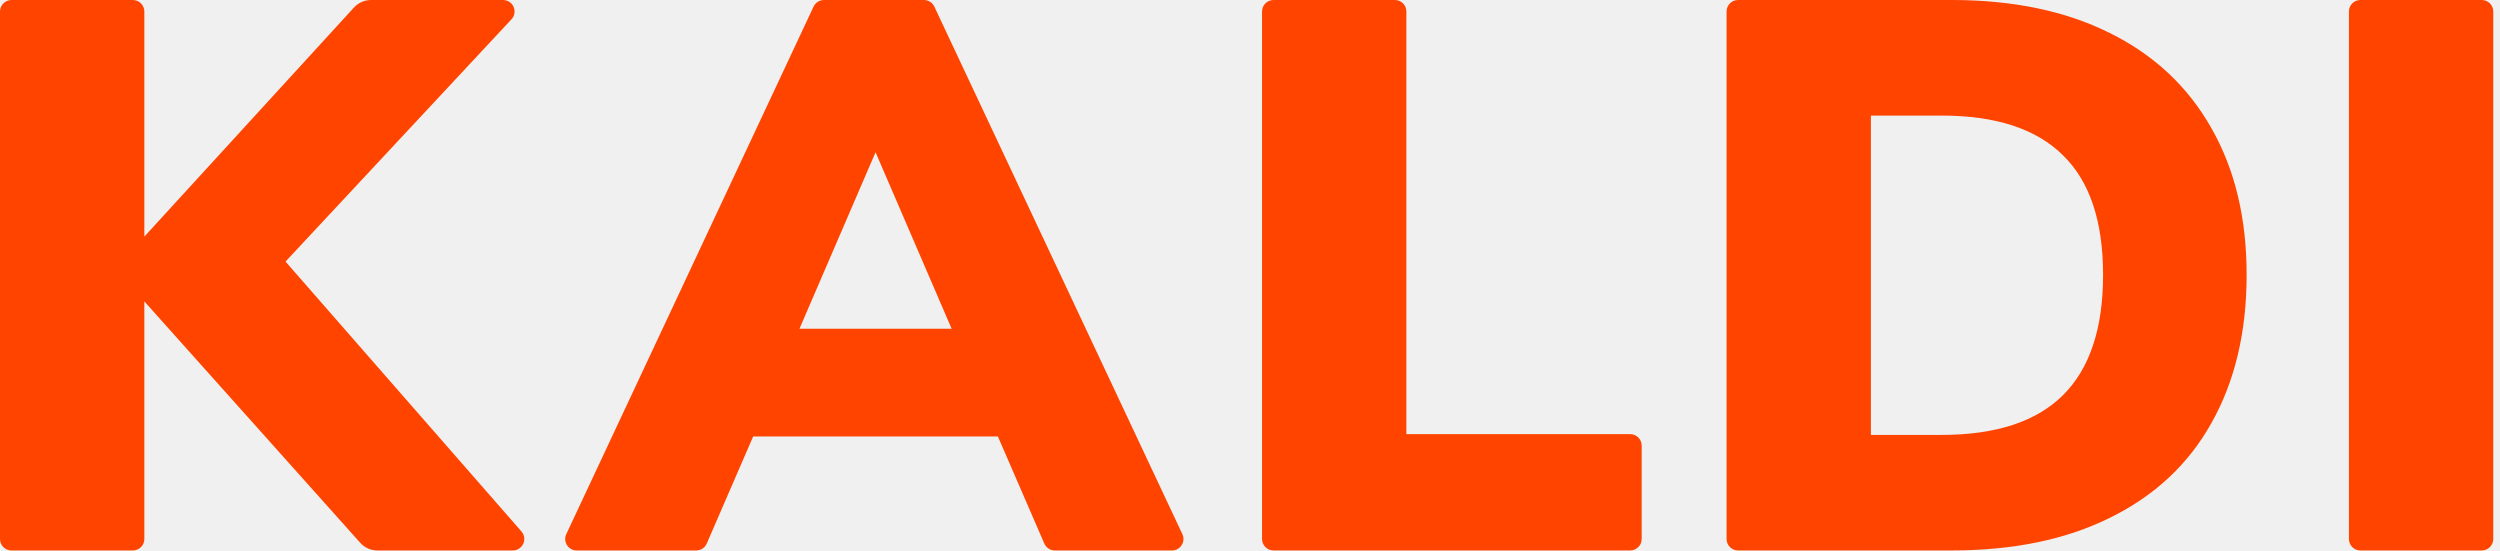
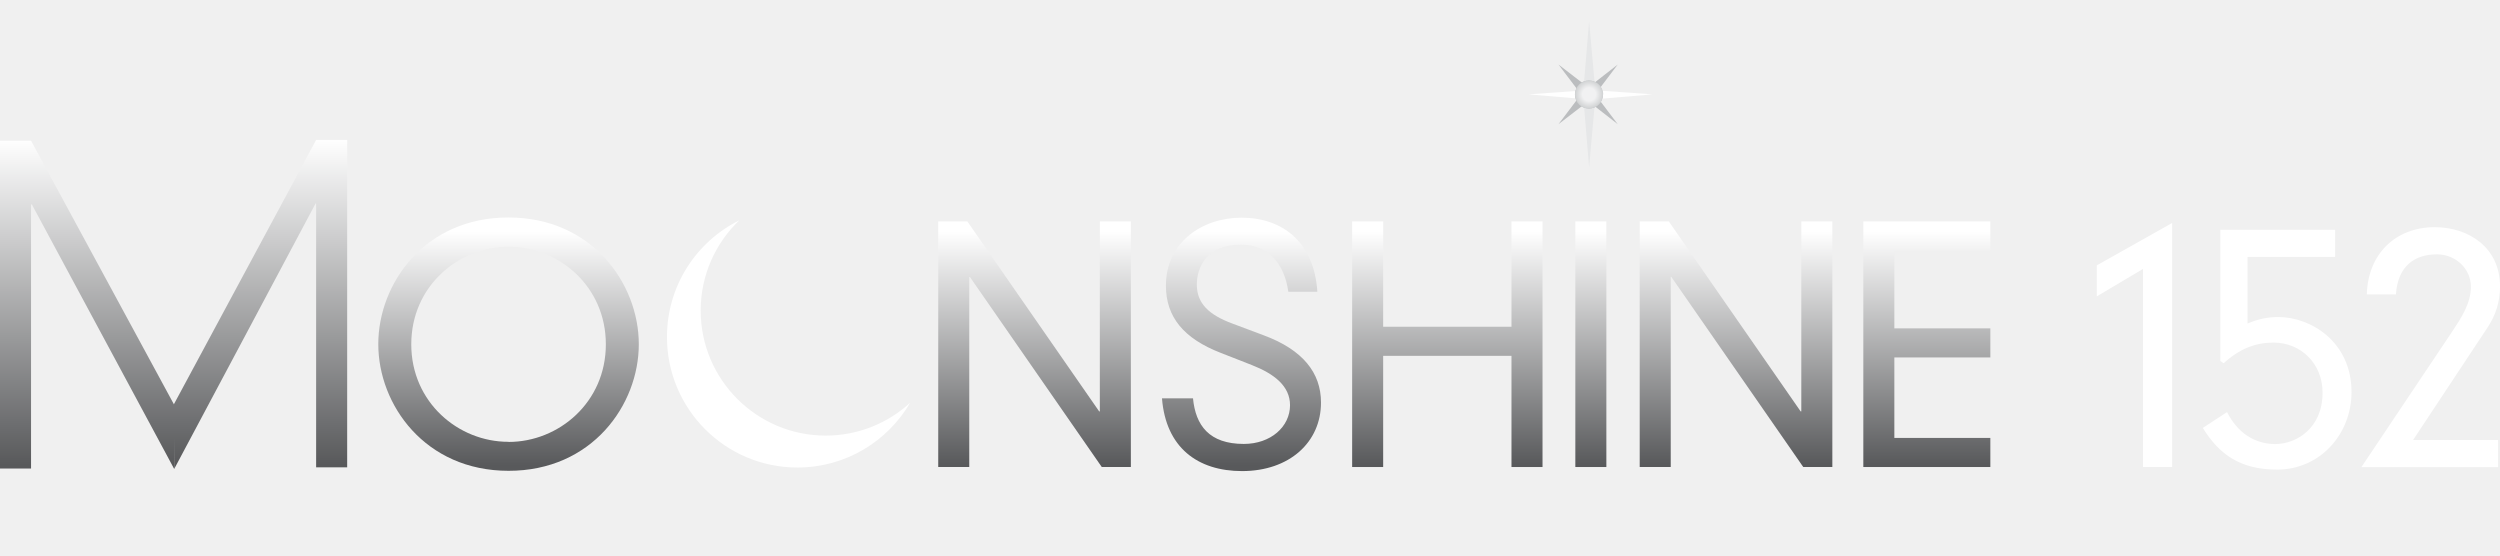
- <svg xmlns="http://www.w3.org/2000/svg" xmlns:xlink="http://www.w3.org/1999/xlink" viewBox="0 0 109 24">
-   <g transform="translate(-1470)">
-     <g style="mix-blend-mode:normal" transform="translate(1470)" fill="#f40">
-       <use xlink:href="#b" style="mix-blend-mode:normal" />
-       <use xlink:href="#c" style="mix-blend-mode:normal" />
-       <use xlink:href="#d" style="mix-blend-mode:normal" />
-       <use xlink:href="#e" style="mix-blend-mode:normal" />
-       <use xlink:href="#f" style="mix-blend-mode:normal" />
-     </g>
+ <svg xmlns="http://www.w3.org/2000/svg" xmlns:xlink="http://www.w3.org/1999/xlink" enable-background="new 0 0 620 137.777" height="137.777" viewBox="0 0 620 137.777" width="620">
+   <radialGradient id="a" cx="394.1" cy="23.4" gradientUnits="userSpaceOnUse" r="3.5">
+     <stop offset=".468" stop-color="#f1f1f2" />
+     <stop offset="1" stop-color="#d0d2d3" />
+   </radialGradient>
+   <linearGradient id="b">
+     <stop offset=".283" stop-color="#fff" />
+     <stop offset="1" stop-color="#58595b" />
+   </linearGradient>
+   <linearGradient id="c" gradientUnits="userSpaceOnUse" x1="126.1" x2="126.1" xlink:href="#b" y1="34.5" y2="115.4" />
+   <linearGradient id="d" gradientUnits="userSpaceOnUse" x1="256.6" x2="256.6" xlink:href="#b" y1="34.5" y2="115.4" />
+   <linearGradient id="e" gradientUnits="userSpaceOnUse" x1="307.9" x2="307.9" xlink:href="#b" y1="34.5" y2="115.4" />
+   <linearGradient id="f" gradientUnits="userSpaceOnUse" x1="358.9" x2="358.9" xlink:href="#b" y1="34.5" y2="115.4" />
+   <linearGradient id="g" gradientUnits="userSpaceOnUse" x1="394.5" x2="394.5" xlink:href="#b" y1="34.5" y2="115.4" />
+   <linearGradient id="h" gradientUnits="userSpaceOnUse" x1="430.5" x2="430.5" xlink:href="#b" y1="34.5" y2="115.4" />
+   <linearGradient id="i" gradientUnits="userSpaceOnUse" x1="477.9" x2="477.9" xlink:href="#b" y1="34.5" y2="115.4" />
+   <linearGradient id="j">
+     <stop offset="0" stop-color="#fff" />
+     <stop offset="1" stop-color="#58595b" />
+   </linearGradient>
+   <linearGradient id="k" gradientUnits="userSpaceOnUse" x1="21.6" x2="21.6" xlink:href="#j" y1="34.5" y2="115.4" />
+   <linearGradient id="l" gradientUnits="userSpaceOnUse" x1="64.6" x2="64.6" xlink:href="#j" y1="34.5" y2="115.4" />
+   <g fill="#fff">
+     <path d="m520.008 65.802 18.678-10.5v60.519h-7.215v-49.137l-11.463 6.812z" />
+     <path d="m550.648 89.528v-32.544h28.457v6.733h-21.724v16.512c2.886-1.202 5.13-1.603 7.694-1.603 7.936 0 18.1 6.1 18.1 18.597 0 10.582-7.936 19.239-18.438 19.239-9.057 0-14.348-3.688-18.436-10.341l6.012-3.929c2.484 5 6.7 7.9 11.9 7.938 5.21 0 11.783-3.85 11.783-12.748 0-7.213-5.371-12.424-12.184-12.424-4.41 0-8.416 1.523-12.346 5.131z" />
+     <path d="m608.137 82.234c2.244-3.367 4.648-6.974 4.648-11.142 0-4.408-3.767-8.016-8.416-8.016-5.369 0-9.699 2.725-10.181 9.939h-7.214c.24-9.939 7.055-16.673 16.834-16.673 8.496 0 16.2 5.1 16.2 14.7 0 3.848-1.121 7.215-3.047 10.1l-18.517 27.976h21.082v6.733h-33.906z" />
+     <path d="m395.6 22.4 14.2 1-14.2 1.2z" />
+     <path d="m393.3 22.4-14.2 1 14.2 1.2z" />
  </g>
-   <defs>
-     <path id="b" d="M22.735 23.171c.283.323.053.829-.376.829h-5.907c-.285 0-.556-.121-.745-.333l-9.414-10.526v10.36c0 .276-.224.5-.5.5h-5.293c-.276 0-.5-.224-.5-.5v-23c0-.276.224-.5.5-.5h5.293c.276 0 .5.224.5.5v9.815l9.141-9.99c.19-.207.457-.325.738-.325h5.762c.437 0 .664.521.366.841l-9.851 10.563 10.287 11.767z" />
-     <path id="c" d="M45.991 24c-.199 0-.38-.118-.459-.301l-2.024-4.669h-10.67l-2.024 4.669c-.079.183-.259.301-.459.301h-5.212c-.366 0-.608-.381-.453-.712l10.782-23c.082-.176.259-.288.453-.288h4.358c.194 0 .37.112.453.287l10.815 23c.156.332-.086.713-.452.713h-5.108zm-11.135-9.668h6.635l-3.317-7.694-3.317 7.694z" />
-     <path id="d" d="M55.525 24c-.276 0-.5-.224-.5-.5v-23c0-.276.224-.5.5-.5h5.293c.276 0 .5.224.5.5v18.428h9.759c.276 0 .5.224.5.5v4.072c0 .276-.224.5-.5.5h-15.552z" />
-     <path id="e" d="M75.279.5c0-.276.224-.5.5-.5h9.315c2.667 0 4.959.477 6.874 1.43 1.938.953 3.42 2.338 4.446 4.153 1.026 1.793 1.539 3.926 1.539 6.4 0 2.496-.513 4.652-1.539 6.468-1.003 1.793-2.474 3.166-4.412 4.119-1.915.953-4.218 1.43-6.908 1.43h-9.315c-.276 0-.5-.224-.5-.5v-23zm9.37 18.462c2.371 0 4.138-.579 5.301-1.736 1.163-1.157 1.744-2.905 1.744-5.242 0-2.338-.581-4.074-1.744-5.209-1.163-1.157-2.93-1.736-5.301-1.736h-3.078v13.923h3.078z" />
-     <path id="f" d="M102.913 24c-.276 0-.5-.224-.5-.5v-23c0-.276.224-.5.5-.5h5.293c.276 0 .5.224.5.5v23c0 .276-.224.5-.5.5h-5.293z" />
-   </defs>
+   <path d="m392.7 22 1.4-16.7 1.5 16.7z" fill="#e6e7e8" />
+   <path d="m392.7 24.7 1.4 16.8 1.5-16.8z" fill="#e6e7e8" />
+   <path d="m397.528 23.442c0 1.916-1.548 3.467-3.462 3.467-1.918 0-3.467-1.551-3.467-3.467 0-1.914 1.549-3.466 3.467-3.466 1.914.024 3.434 1.524 3.434 3.466z" fill="#bbbdbf" />
+   <path d="m386.5 16 7.4 5.7 7.3-5.7-5.6 7.4 5.6 7.4-7.3-5.7-7.4 5.7 5.6-7.4z" fill="#bbbdbf" />
+   <path d="m397.555 23.444c0 1.923-1.562 3.488-3.492 3.488-1.926 0-3.488-1.565-3.488-3.488 0-1.928 1.562-3.491 3.488-3.491 1.929.047 3.537 1.547 3.537 3.491z" fill="url(#a)" />
+   <path d="m126.123 53.938c20.68 0 32.3 16.4 32.3 31.422 0 15.07-11.624 31.423-32.304 31.4-20.681 0-32.304-16.353-32.304-31.423.004-15.037 11.585-31.437 32.285-31.399zm0 55.662c12.424 0 24.127-9.779 24.127-24.208 0-14.428-11.703-24.207-24.127-24.207-12.425 0-24.127 9.779-24.127 24.2-.001 14.415 11.704 24.215 24.104 24.183z" fill="url(#c)" />
+   <path d="m272.76 54.901h7.694v60.919h-7.213l-32.704-47.133h-.16v47.133h-7.697v-60.919h7.215l32.704 47.132h.16v-47.132z" fill="url(#d)" />
+   <path d="m319.497 72.295c-1.042-7.214-5.211-11.623-11.703-11.623-8.658 0-10.981 5.691-10.981 9.9 0 4.6 2.9 7.5 8.9 9.698l7.695 2.886c9.699 3.6 14.2 9.3 14.2 16.674 0 9.859-7.854 16.994-19.557 17-11.062 0-18.918-5.852-19.879-18.036h7.694c.642 6.7 4 11.3 12.6 11.301 6.654 0 11.461-4.248 11.461-9.617 0-4.729-3.926-7.777-9.458-9.94l-7.775-3.046c-9.057-3.526-13.547-8.817-13.547-16.673 0-10.5 8.738-16.833 18.758-16.833 10.098 0 18 6 18.8 18.356h-7.208z" fill="url(#e)" />
+   <path d="m374.848 54.901h7.697v60.919h-7.697v-27.574h-31.822v27.574h-7.693v-60.919h7.693v26.13h31.822z" fill="url(#f)" />
+   <path d="m390.684 54.901h7.693v60.919h-7.693z" fill="url(#g)" />
+   <path d="m446.725 54.901h7.695v60.919h-7.213l-32.706-47.133h-.159v47.133h-7.695v-60.919h7.213l32.704 47.132h.161z" fill="url(#h)" />
+   <path d="m462.105 54.901h31.5v7.213h-23.807v19.318h23.807v7.214h-23.807v19.96h23.807v7.214h-31.5z" fill="url(#i)" />
+   <path d="m43.2 116.3-35.3-65.6h-.2v65.5h-7.7v-81.3h7.7l35.5 65.5z" fill="url(#k)" />
+   <path d="m43.1 100.3 35.3-65.6h7.7v81.2h-7.7v-65.5h-.1l-35.1 65.9z" fill="url(#l)" />
+   <path d="m183.374 54.612c-5.914 5.644-9.604 13.599-9.604 22.416 0 17.1 13.9 31 31 31 8.079 0 15.433-3.096 20.95-8.155-5.609 9.609-16.023 16.072-27.955 16.072-17.872 0-32.357-14.49-32.357-32.357-.001-12.688 7.292-23.688 17.992-28.976z" fill="#fff" />
</svg>
